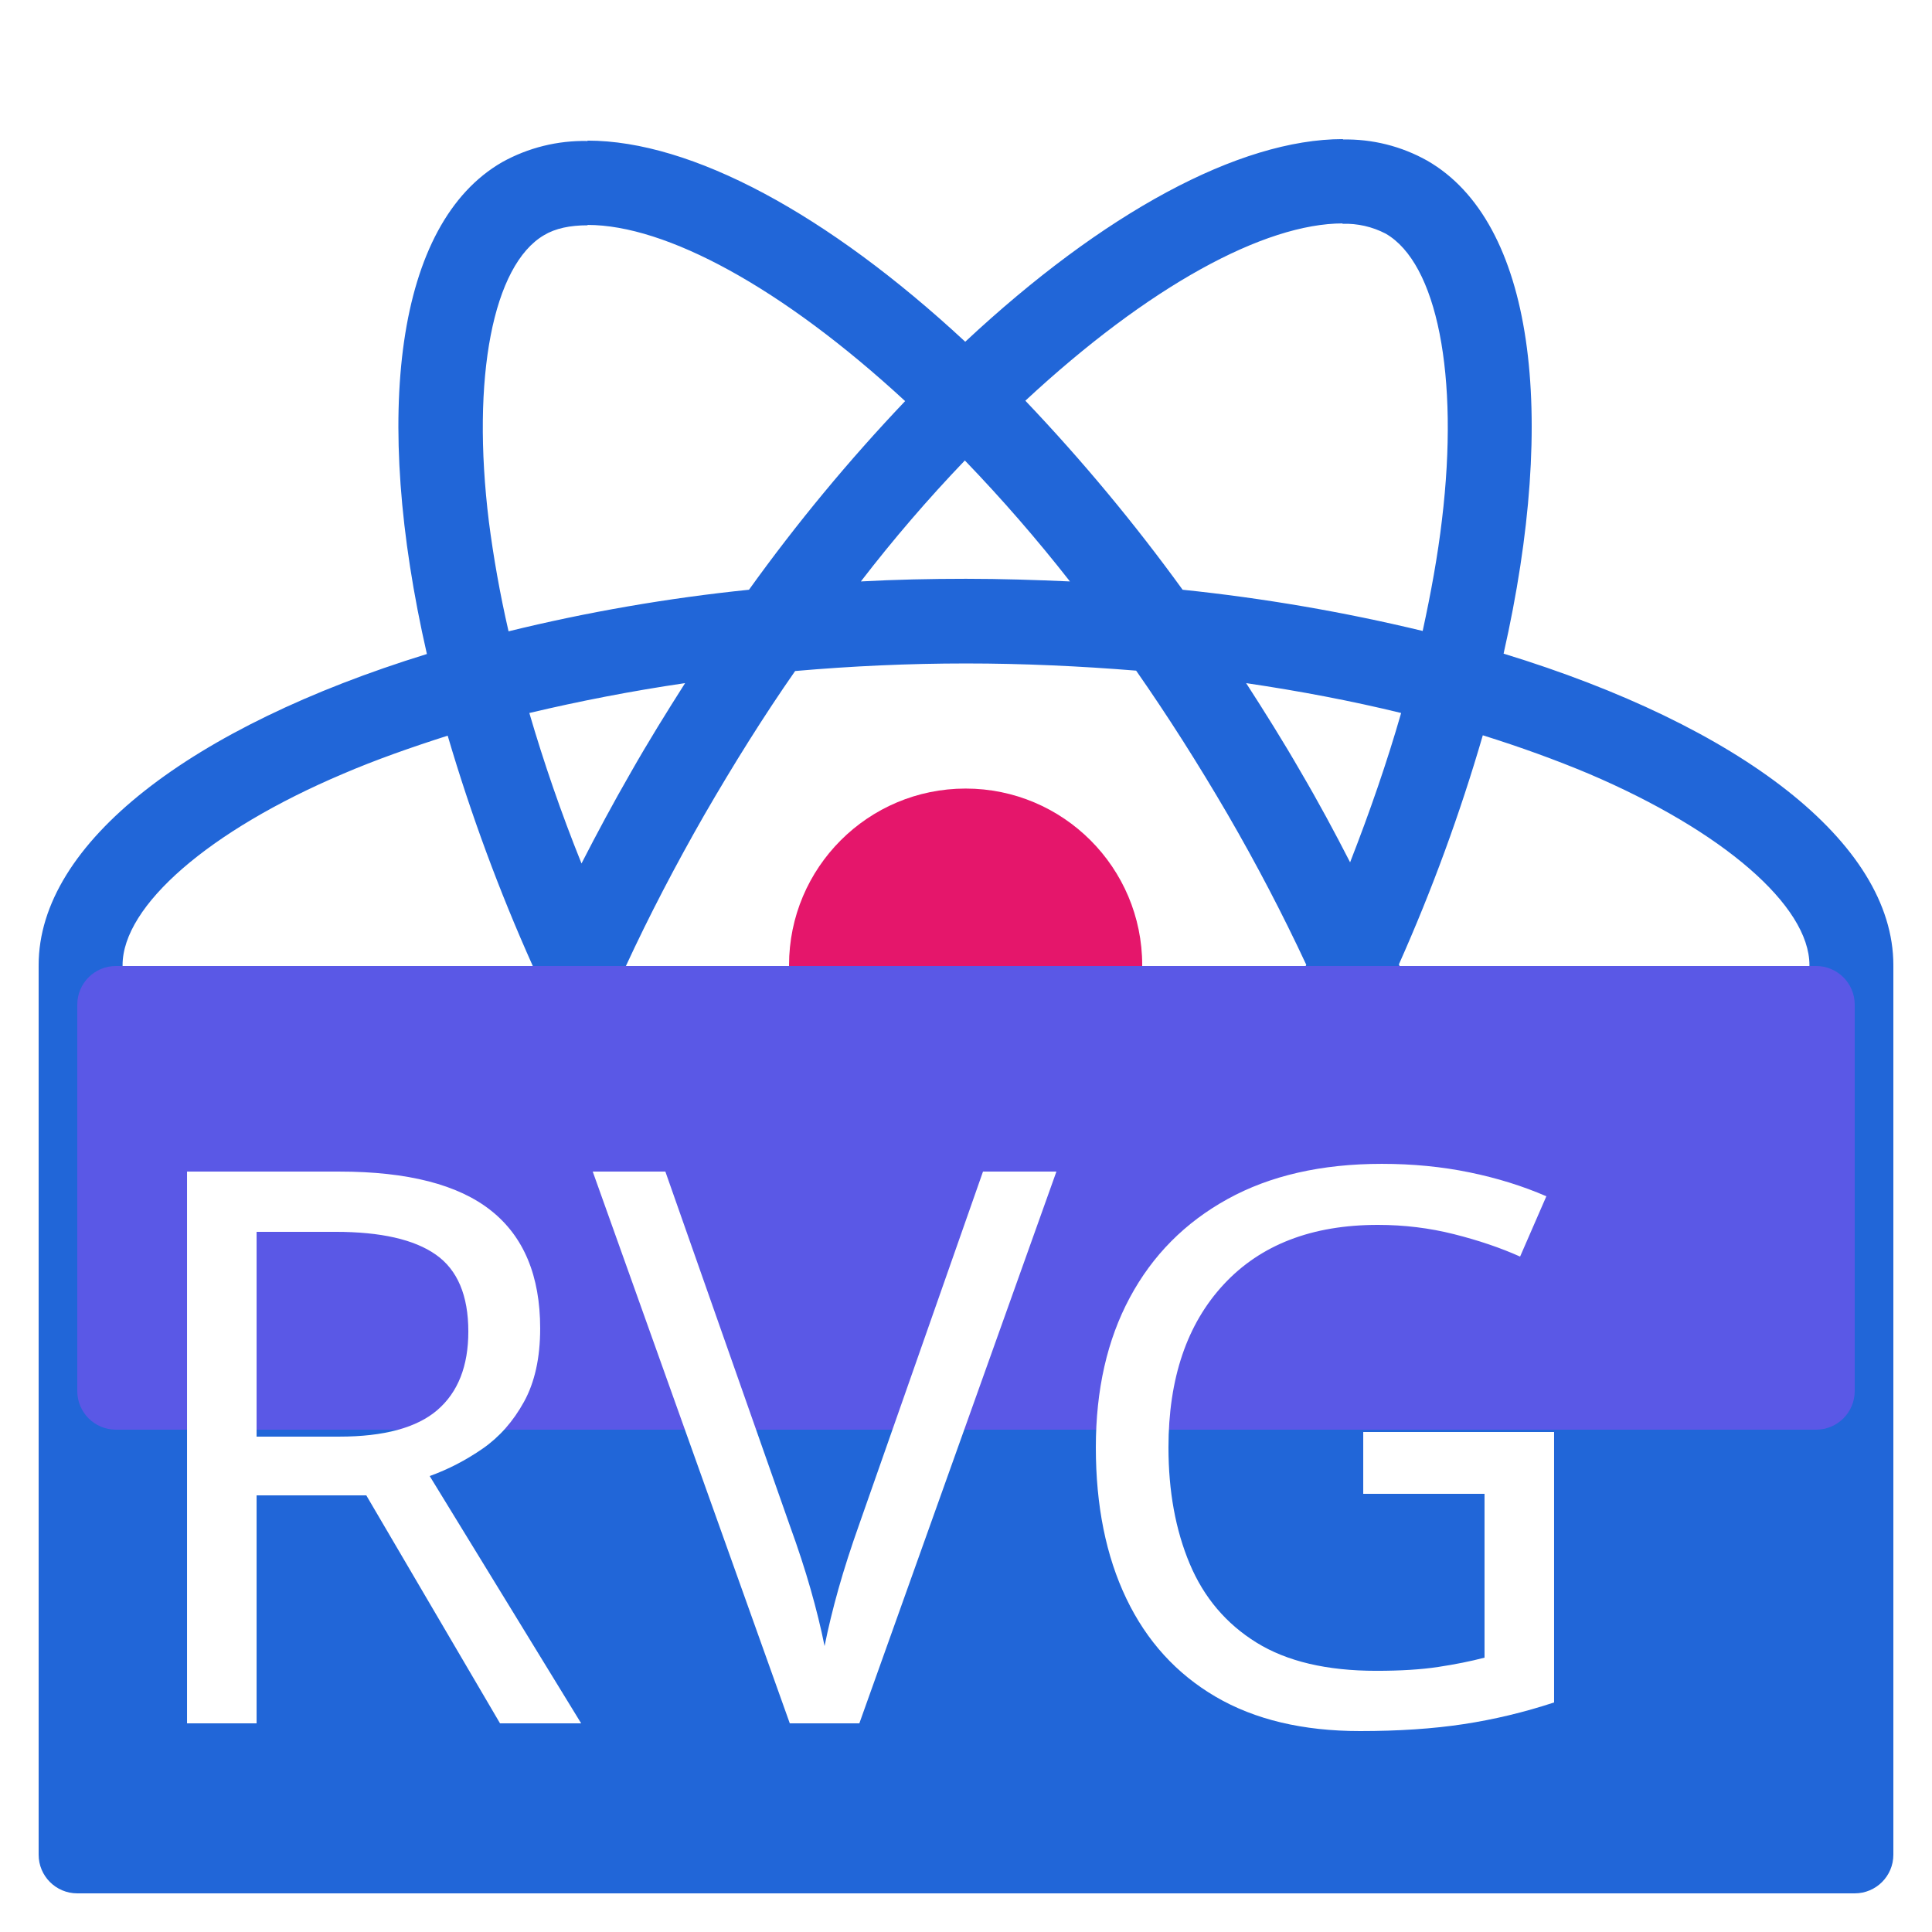
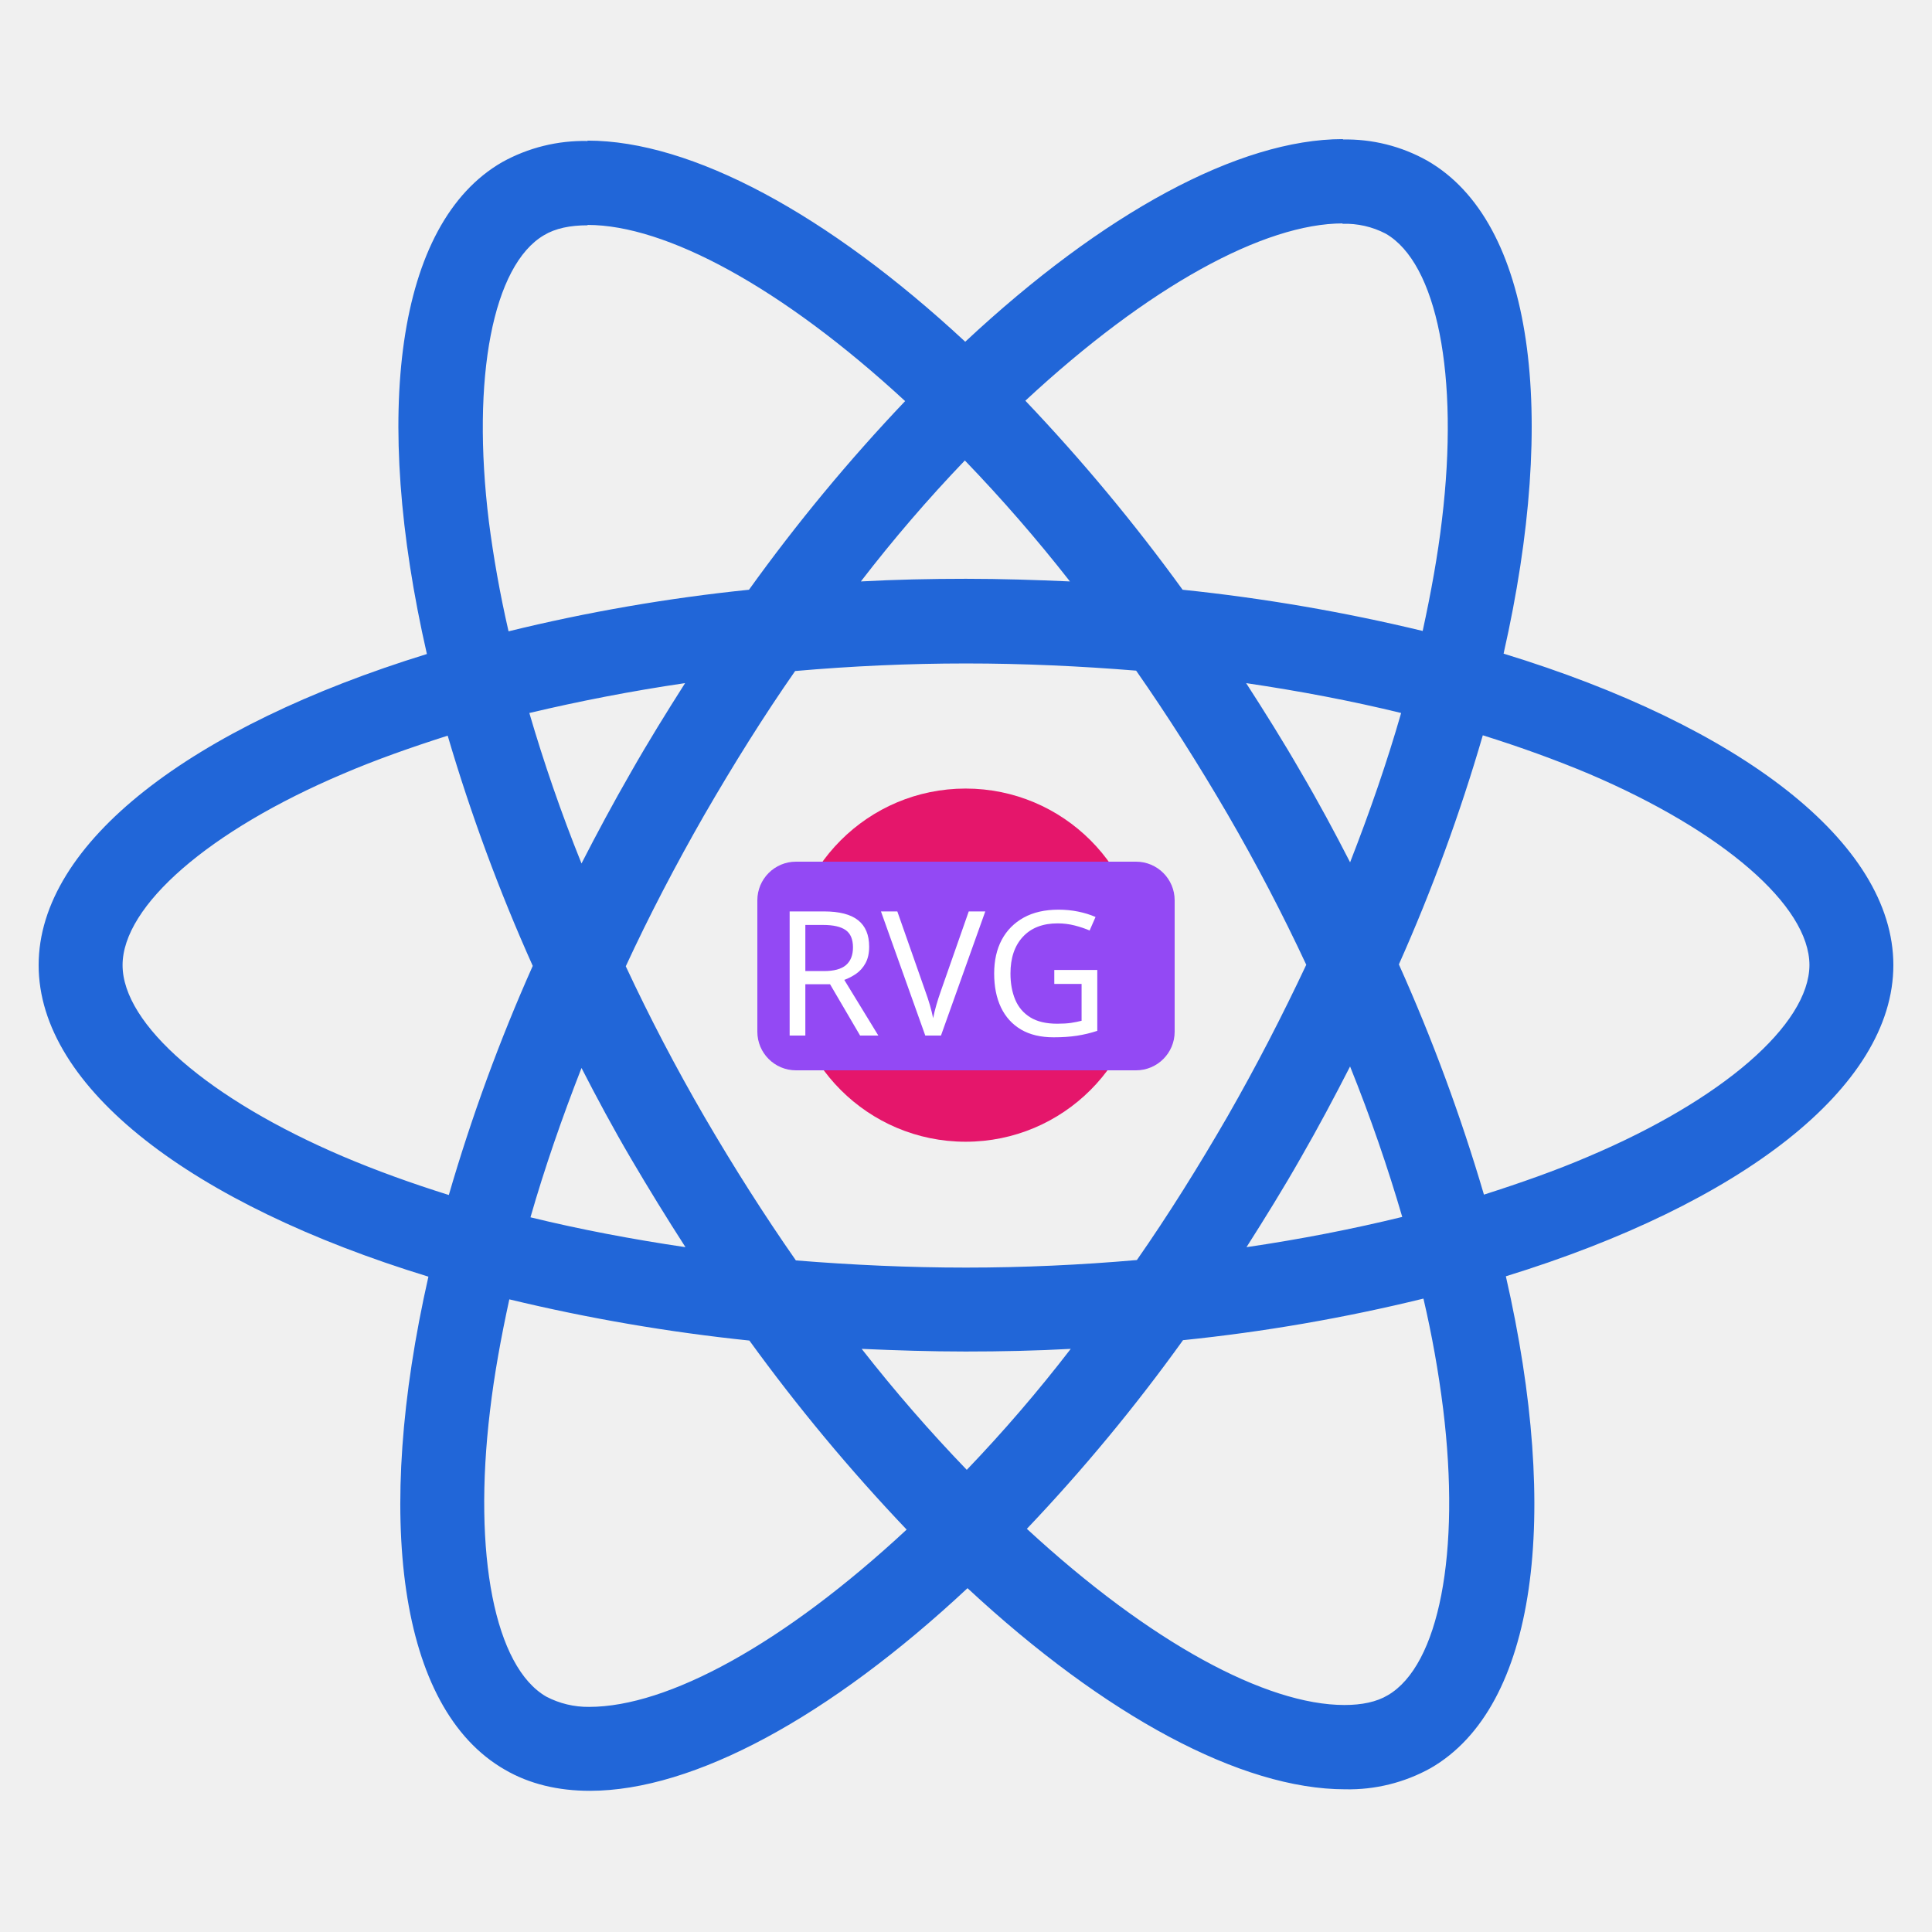
<svg xmlns="http://www.w3.org/2000/svg" width="500" height="500" viewBox="0 0 500 500">
  <defs>
    <clipPath id="clip-custom_1">
      <rect width="500" height="500" />
    </clipPath>
  </defs>
  <g id="custom_1" data-name="custom – 1" clip-path="url(#clip-custom_1)">
-     <rect width="500" height="500" fill="#fff" />
    <g id="React-icon" transform="translate(-165.7 -42)">
      <path id="Path_1" data-name="Path 1" d="M655.7,291.779c0-31.8-39.821-61.932-100.872-80.62,14.089-62.226,7.827-111.733-19.764-127.583A42.9,42.9,0,0,0,513.148,78.1V99.916A22.656,22.656,0,0,1,524.3,102.46c13.306,7.631,19.079,36.69,14.578,74.064-1.076,9.2-2.837,18.883-4.99,28.765a474.151,474.151,0,0,0-62.128-10.664,477.26,477.26,0,0,0-40.7-48.92c31.9-29.645,61.835-45.887,82.185-45.887V78h0c-26.906,0-62.128,19.177-97.742,52.442-35.614-33.07-70.836-52.051-97.742-52.051V100.21c20.253,0,50.289,16.144,82.185,45.593a462.11,462.11,0,0,0-40.408,48.822,456.89,456.89,0,0,0-62.226,10.762c-2.25-9.784-3.914-19.274-5.088-28.373-4.6-37.375,1.076-66.433,14.285-74.162,2.935-1.761,6.751-2.544,11.252-2.544V78.489h0a43.625,43.625,0,0,0-22.112,5.479c-27.493,15.85-33.657,65.259-19.47,127.289C215.325,230.042,175.7,260.079,175.7,291.779c0,31.8,39.821,61.932,100.872,80.62-14.089,62.226-7.827,111.733,19.764,127.583,6.36,3.718,13.8,5.479,22.014,5.479,26.906,0,62.128-19.177,97.742-52.442,35.614,33.07,70.836,52.051,97.742,52.051a43.625,43.625,0,0,0,22.112-5.479c27.493-15.85,33.657-65.259,19.47-127.289C616.075,353.614,655.7,323.479,655.7,291.779ZM528.313,226.52c-3.62,12.621-8.121,25.634-13.208,38.647-4.011-7.827-8.219-15.654-12.817-23.481-4.5-7.827-9.295-15.459-14.089-22.894C502.092,220.846,515.5,223.389,528.313,226.52Zm-44.81,104.2c-7.631,13.208-15.459,25.732-23.579,37.375-14.578,1.272-29.352,1.957-44.223,1.957-14.774,0-29.548-.685-44.028-1.859Q359.491,350.727,348,331.013q-11.154-19.225-20.351-38.94c6.066-13.11,12.915-26.221,20.253-39.038,7.631-13.208,15.459-25.732,23.579-37.375,14.578-1.272,29.352-1.957,44.223-1.957,14.774,0,29.548.685,44.028,1.859q12.181,17.464,23.677,37.179,11.154,19.225,20.351,38.94C497.592,304.792,490.841,317.9,483.5,330.719ZM515.1,318c5.283,13.11,9.784,26.221,13.5,38.94-12.817,3.131-26.319,5.773-40.31,7.827,4.794-7.534,9.588-15.263,14.089-23.188C506.886,333.752,511.093,325.827,515.1,318ZM415.9,422.395a403.352,403.352,0,0,1-27.2-31.309c8.806.391,17.807.685,26.906.685,9.2,0,18.3-.2,27.2-.685A381.894,381.894,0,0,1,415.9,422.395ZM343.1,364.767c-13.893-2.055-27.3-4.6-40.114-7.729,3.62-12.621,8.121-25.634,13.208-38.647,4.011,7.827,8.219,15.654,12.817,23.481S338.309,357.331,343.1,364.767Zm72.3-203.6a403.354,403.354,0,0,1,27.2,31.309c-8.806-.391-17.807-.685-26.906-.685-9.2,0-18.3.2-27.2.685A381.9,381.9,0,0,1,415.407,161.163Zm-72.4,57.627c-4.794,7.534-9.588,15.263-14.089,23.188-4.5,7.827-8.708,15.654-12.719,23.481-5.283-13.11-9.784-26.221-13.5-38.94C315.513,223.487,329.014,220.846,343.005,218.791ZM254.461,341.286c-34.635-14.774-57.04-34.146-57.04-49.507s22.405-34.831,57.04-49.507c8.414-3.62,17.611-6.849,27.1-9.882a469.906,469.906,0,0,0,22.014,59.584,463.284,463.284,0,0,0-21.72,59.291C272.17,348.232,262.973,344.906,254.461,341.286ZM307.1,481.1c-13.306-7.631-19.079-36.69-14.578-74.064,1.076-9.2,2.837-18.883,4.99-28.765a474.152,474.152,0,0,0,62.128,10.664,477.272,477.272,0,0,0,40.7,48.92c-31.9,29.645-61.835,45.887-82.185,45.887A23.35,23.35,0,0,1,307.1,481.1Zm232.075-74.554c4.6,37.375-1.076,66.433-14.285,74.162-2.935,1.761-6.751,2.544-11.252,2.544-20.253,0-50.289-16.143-82.185-45.593a462.106,462.106,0,0,0,40.408-48.822,456.886,456.886,0,0,0,62.226-10.762A273.914,273.914,0,0,1,539.173,406.545Zm37.668-65.259c-8.414,3.62-17.611,6.849-27.1,9.882a469.907,469.907,0,0,0-22.014-59.584,463.292,463.292,0,0,0,21.72-59.291c9.686,3.033,18.883,6.36,27.493,9.98,34.635,14.774,57.04,34.146,57.04,49.507C633.882,307.14,611.477,326.61,576.842,341.286Z" transform="translate(0)" fill="#2166d8" />
      <circle id="Ellipse_1" data-name="Ellipse 1" cx="45.7" cy="45.7" r="45.7" transform="translate(369.903 246.079)" fill="#e5166b" />
    </g>
-     <g id="Background">
-       <path id="Base" d="M0,0H480a0,0,0,0,1,0,0V230a10,10,0,0,1-10,10H10A10,10,0,0,1,0,230V0A0,0,0,0,1,0,0Z" transform="translate(10 250)" fill="#2166d8" />
-       <path id="Highlight" d="M10,0H450a10,10,0,0,1,10,10V110a10,10,0,0,1-10,10H10A10,10,0,0,1,0,110V10A10,10,0,0,1,10,0Z" transform="translate(20 250)" fill="#9349f4" opacity="0.5" />
+     <g id="Group_1" data-name="Group 1" transform="translate(101 27)">
+       <g id="Background" transform="translate(95 196)">
+         <rect id="Base" width="108" height="54" rx="10" fill="#9349f4" />
+       </g>
+       <text id="RVG" transform="translate(99 241)" fill="#fff" font-size="45" font-family="HiraMaruPro-W4, Hiragino Maru Gothic Pro">
+         <tspan x="0" y="0">RVG</tspan>
+       </text>
    </g>
-     <text id="RVG" transform="translate(29 446)" fill="#fff" font-size="200" font-family="HiraMaruPro-W4, Hiragino Maru Gothic Pro">
-       <tspan x="0" y="0">RVG</tspan>
-     </text>
  </g>
</svg>
